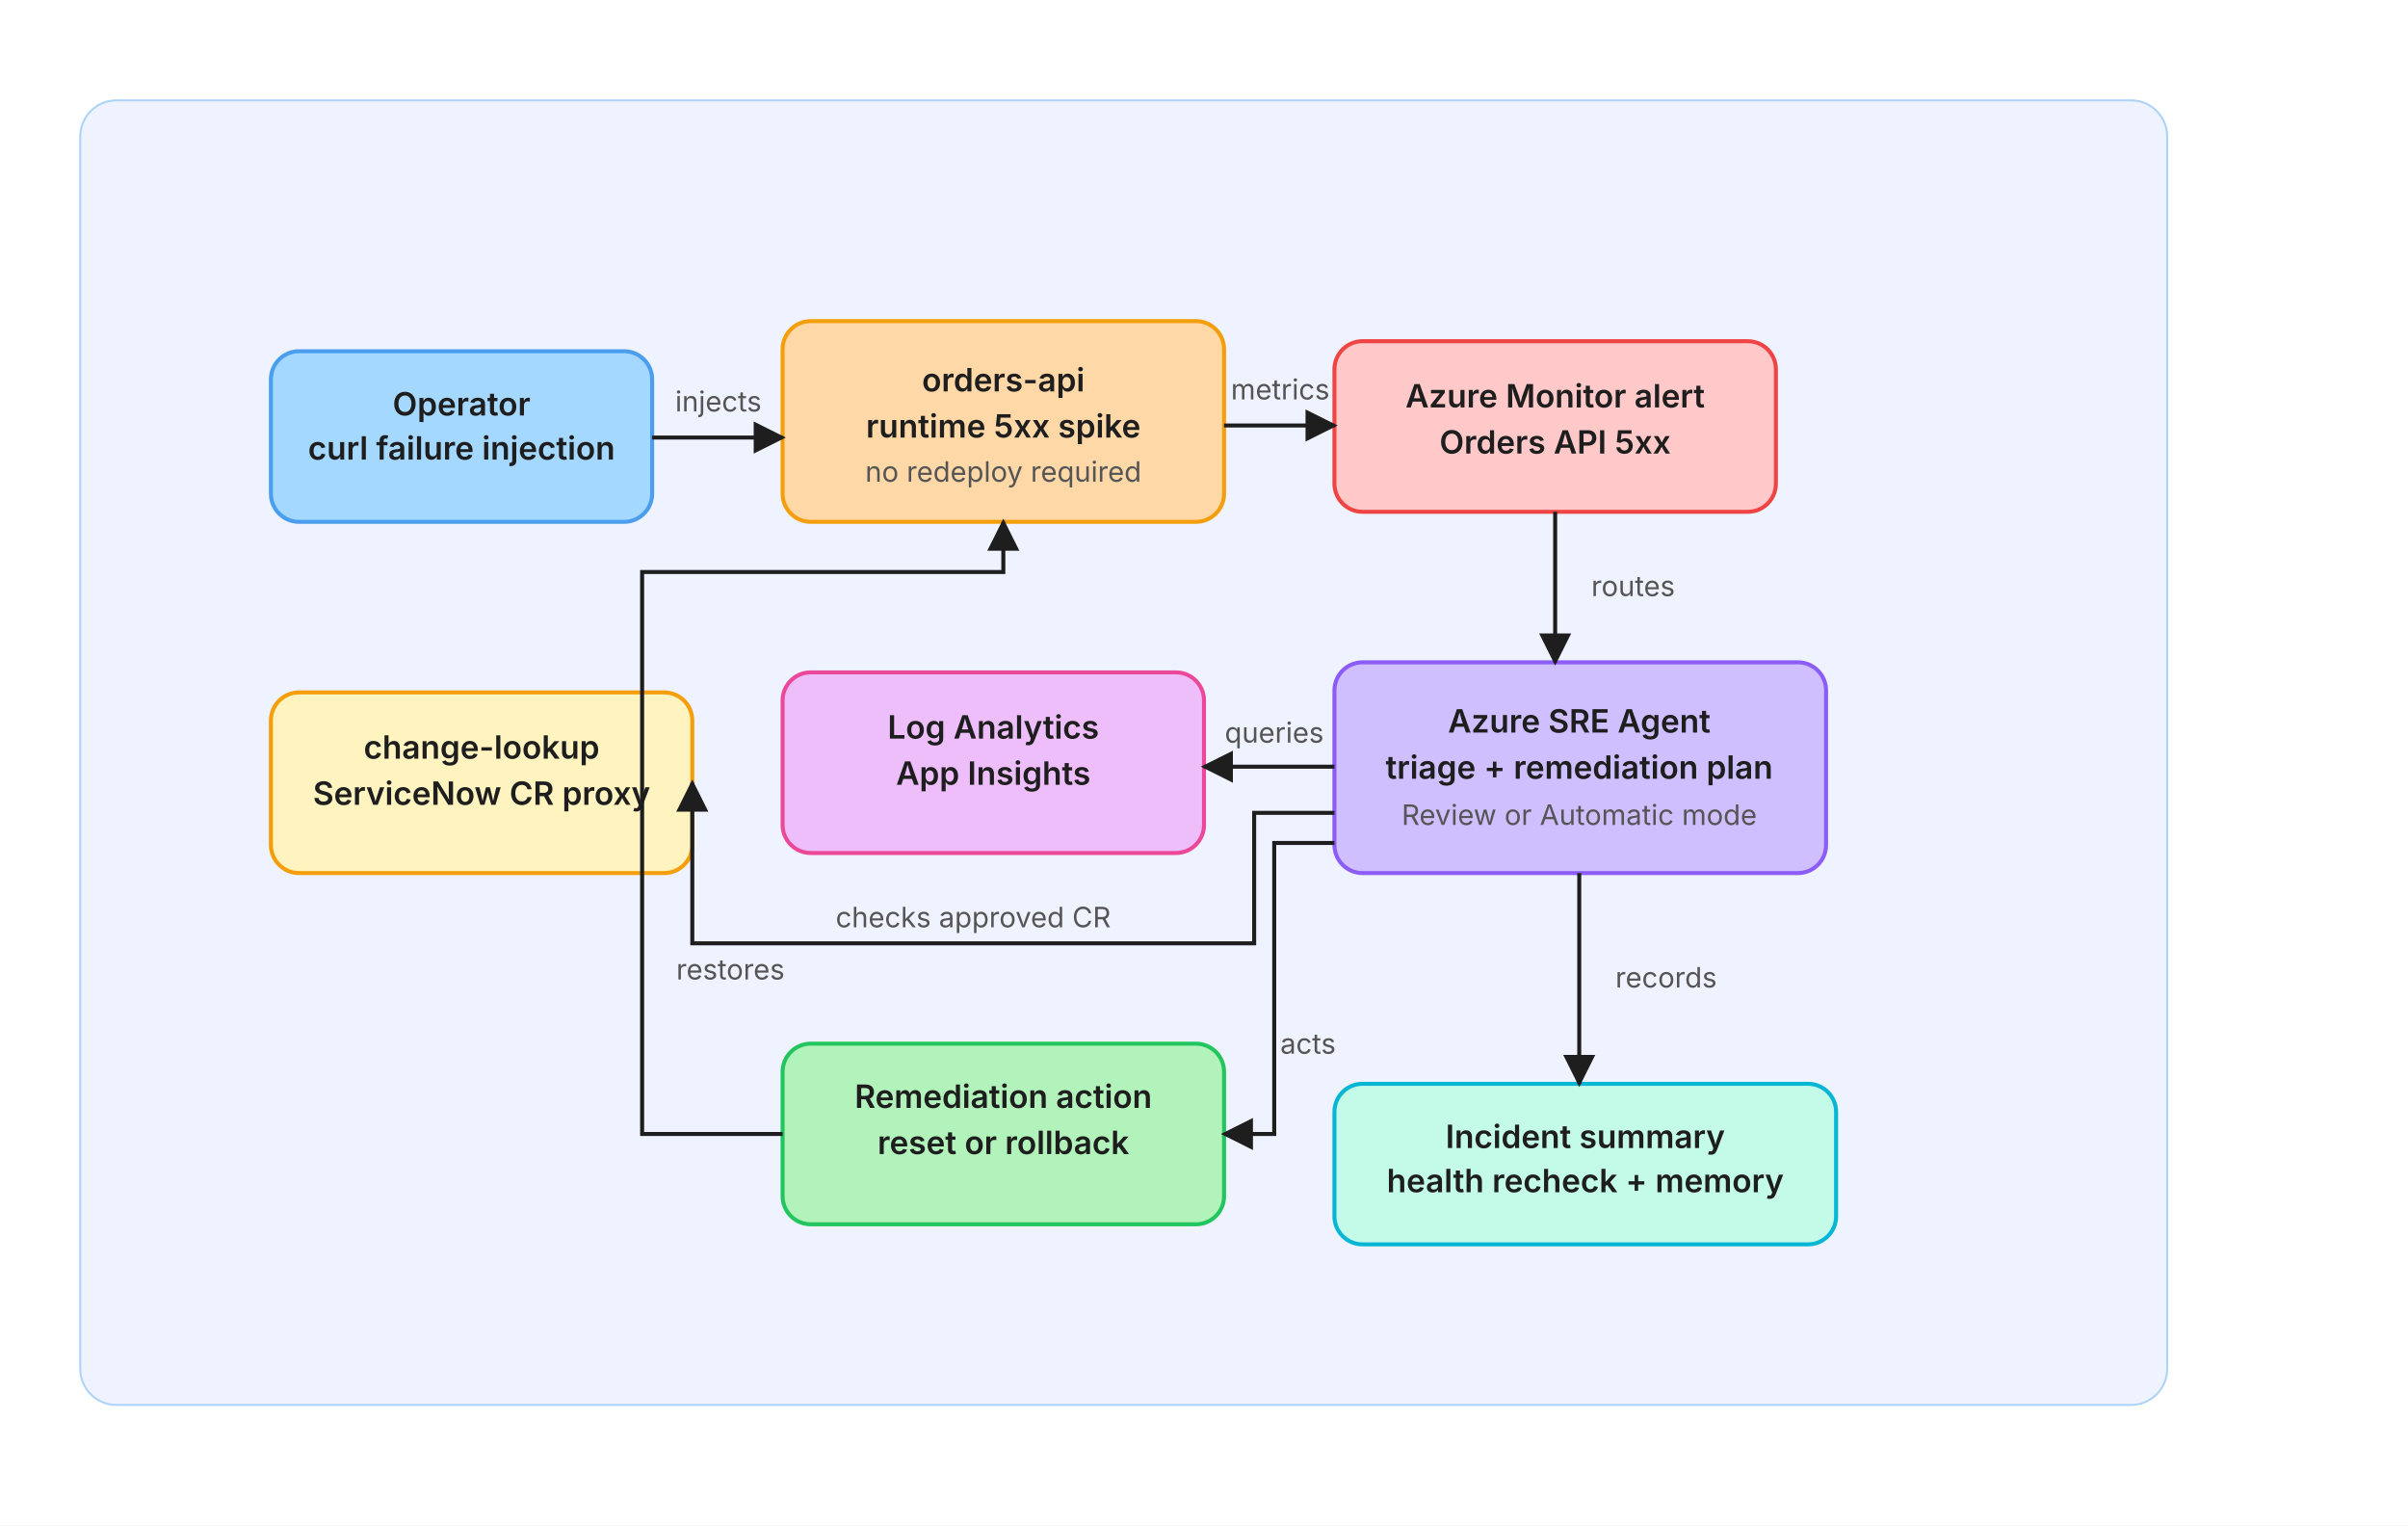
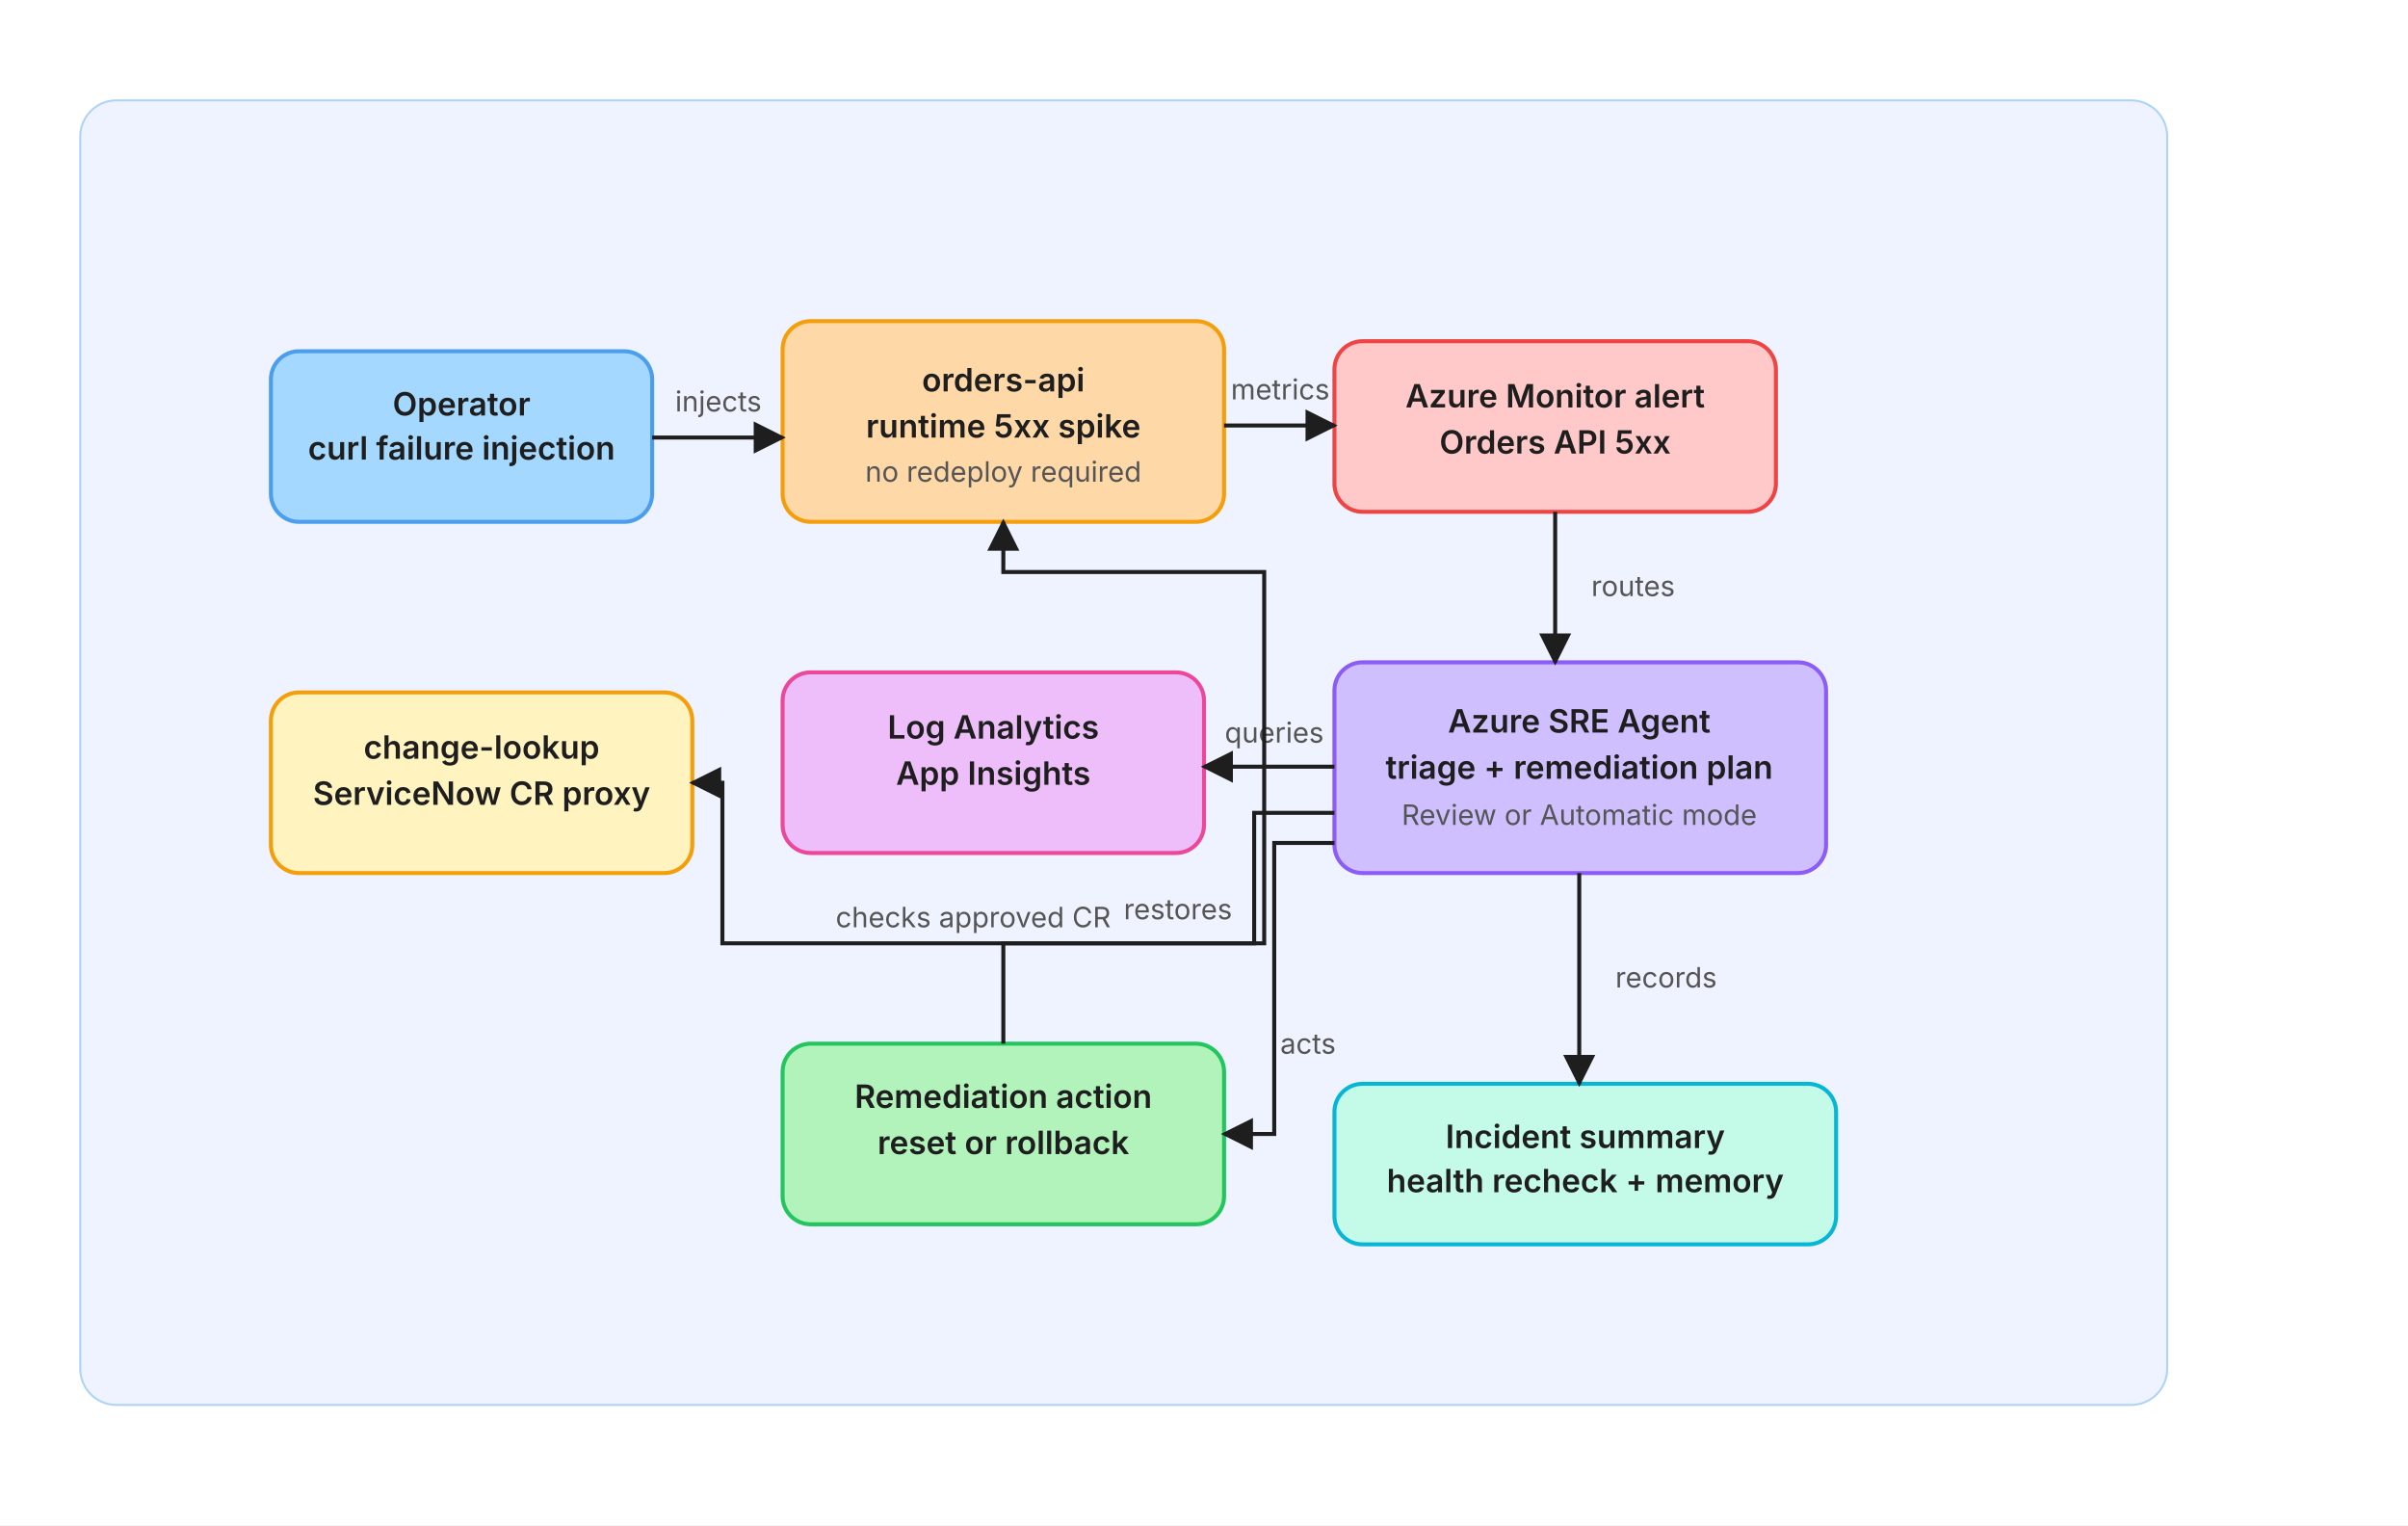
<svg xmlns="http://www.w3.org/2000/svg" width="1200" height="760" viewBox="0 0 1200 760" role="img" aria-labelledby="title desc">
  <defs>
    <marker id="arrow" viewBox="0 0 10 10" refX="9" refY="5" markerWidth="8" markerHeight="8" orient="auto-start-reverse">
      <path d="M 0 0 L 10 5 L 0 10 z" fill="#1e1e1e" />
    </marker>
    <style>
      text { font-family: Inter, Arial, sans-serif; fill: #1e1e1e; }
      .label { font-size: 16px; font-weight: 600; }
      .small { font-size: 14px; fill: #555; }
      .box { stroke-width: 2; rx: 14; ry: 14; }
      .line { stroke: #1e1e1e; stroke-width: 2; fill: none; marker-end: url(#arrow); }
    </style>
  </defs>
  <rect width="1200" height="760" fill="#fff" />
  <rect x="40" y="50" width="1040" height="650" rx="18" fill="#dbe4ff" stroke="#4a9eed" opacity=".45" />
  <rect class="box" x="135" y="175" width="190" height="85" fill="#a5d8ff" stroke="#4a9eed" />
  <text x="230" y="207" text-anchor="middle" class="label">Operator</text>
  <text x="230" y="229" text-anchor="middle" class="label">curl failure injection</text>
  <rect class="box" x="390" y="160" width="220" height="100" fill="#ffd8a8" stroke="#f59e0b" />
  <text x="500" y="195" text-anchor="middle" class="label">orders-api</text>
  <text x="500" y="218" text-anchor="middle" class="label">runtime 5xx spike</text>
  <text x="500" y="240" text-anchor="middle" class="small">no redeploy required</text>
  <rect class="box" x="665" y="170" width="220" height="85" fill="#ffc9c9" stroke="#ef4444" />
  <text x="775" y="203" text-anchor="middle" class="label">Azure Monitor alert</text>
  <text x="775" y="226" text-anchor="middle" class="label">Orders API 5xx</text>
  <rect class="box" x="665" y="330" width="245" height="105" fill="#d0bfff" stroke="#8b5cf6" />
  <text x="787" y="365" text-anchor="middle" class="label">Azure SRE Agent</text>
  <text x="787" y="388" text-anchor="middle" class="label">triage + remediation plan</text>
  <text x="787" y="411" text-anchor="middle" class="small">Review or Automatic mode</text>
  <rect class="box" x="390" y="335" width="210" height="90" fill="#eebefa" stroke="#ec4899" />
  <text x="495" y="368" text-anchor="middle" class="label">Log Analytics</text>
  <text x="495" y="391" text-anchor="middle" class="label">App Insights</text>
  <rect class="box" x="135" y="345" width="210" height="90" fill="#fff3bf" stroke="#f59e0b" />
  <text x="240" y="378" text-anchor="middle" class="label">change-lookup</text>
  <text x="240" y="401" text-anchor="middle" class="label">ServiceNow CR proxy</text>
  <rect class="box" x="390" y="520" width="220" height="90" fill="#b2f2bb" stroke="#22c55e" />
  <text x="500" y="552" text-anchor="middle" class="label">Remediation action</text>
  <text x="500" y="575" text-anchor="middle" class="label">reset or rollback</text>
  <rect class="box" x="665" y="540" width="250" height="80" fill="#c3fae8" stroke="#06b6d4" />
  <text x="790" y="572" text-anchor="middle" class="label">Incident summary</text>
  <text x="790" y="594" text-anchor="middle" class="label">health recheck + memory</text>
  <path class="line" d="M325 218 H390" />
  <text x="358" y="205" text-anchor="middle" class="small">injects</text>
  <path class="line" d="M610 212 H665" />
  <text x="638" y="199" text-anchor="middle" class="small">metrics</text>
  <path class="line" d="M775 255 V330" />
  <text x="793" y="297" class="small">routes</text>
  <path class="line" d="M665 382 H600" />
  <text x="635" y="370" text-anchor="middle" class="small">queries</text>
-   <path class="line" d="M665 405 H625 V470 H345 V390" />
+   <path class="line" d="M665 405 H625 V470 H360 V390 H345" />
  <text x="485" y="462" text-anchor="middle" class="small">checks approved CR</text>
  <path class="line" d="M665 420 H635 V565 H610" />
  <text x="638" y="525" class="small">acts</text>
-   <path class="line" d="M390 565 H320 V285 H500 V260" />
-   <text x="337" y="488" class="small">restores</text>
+   <path class="line" d="M500 520 V470 H630 V285 H500 V260" />
+   <text x="560" y="458" class="small">restores</text>
  <path class="line" d="M787 435 V540" />
  <text x="805" y="492" class="small">records</text>
</svg>
